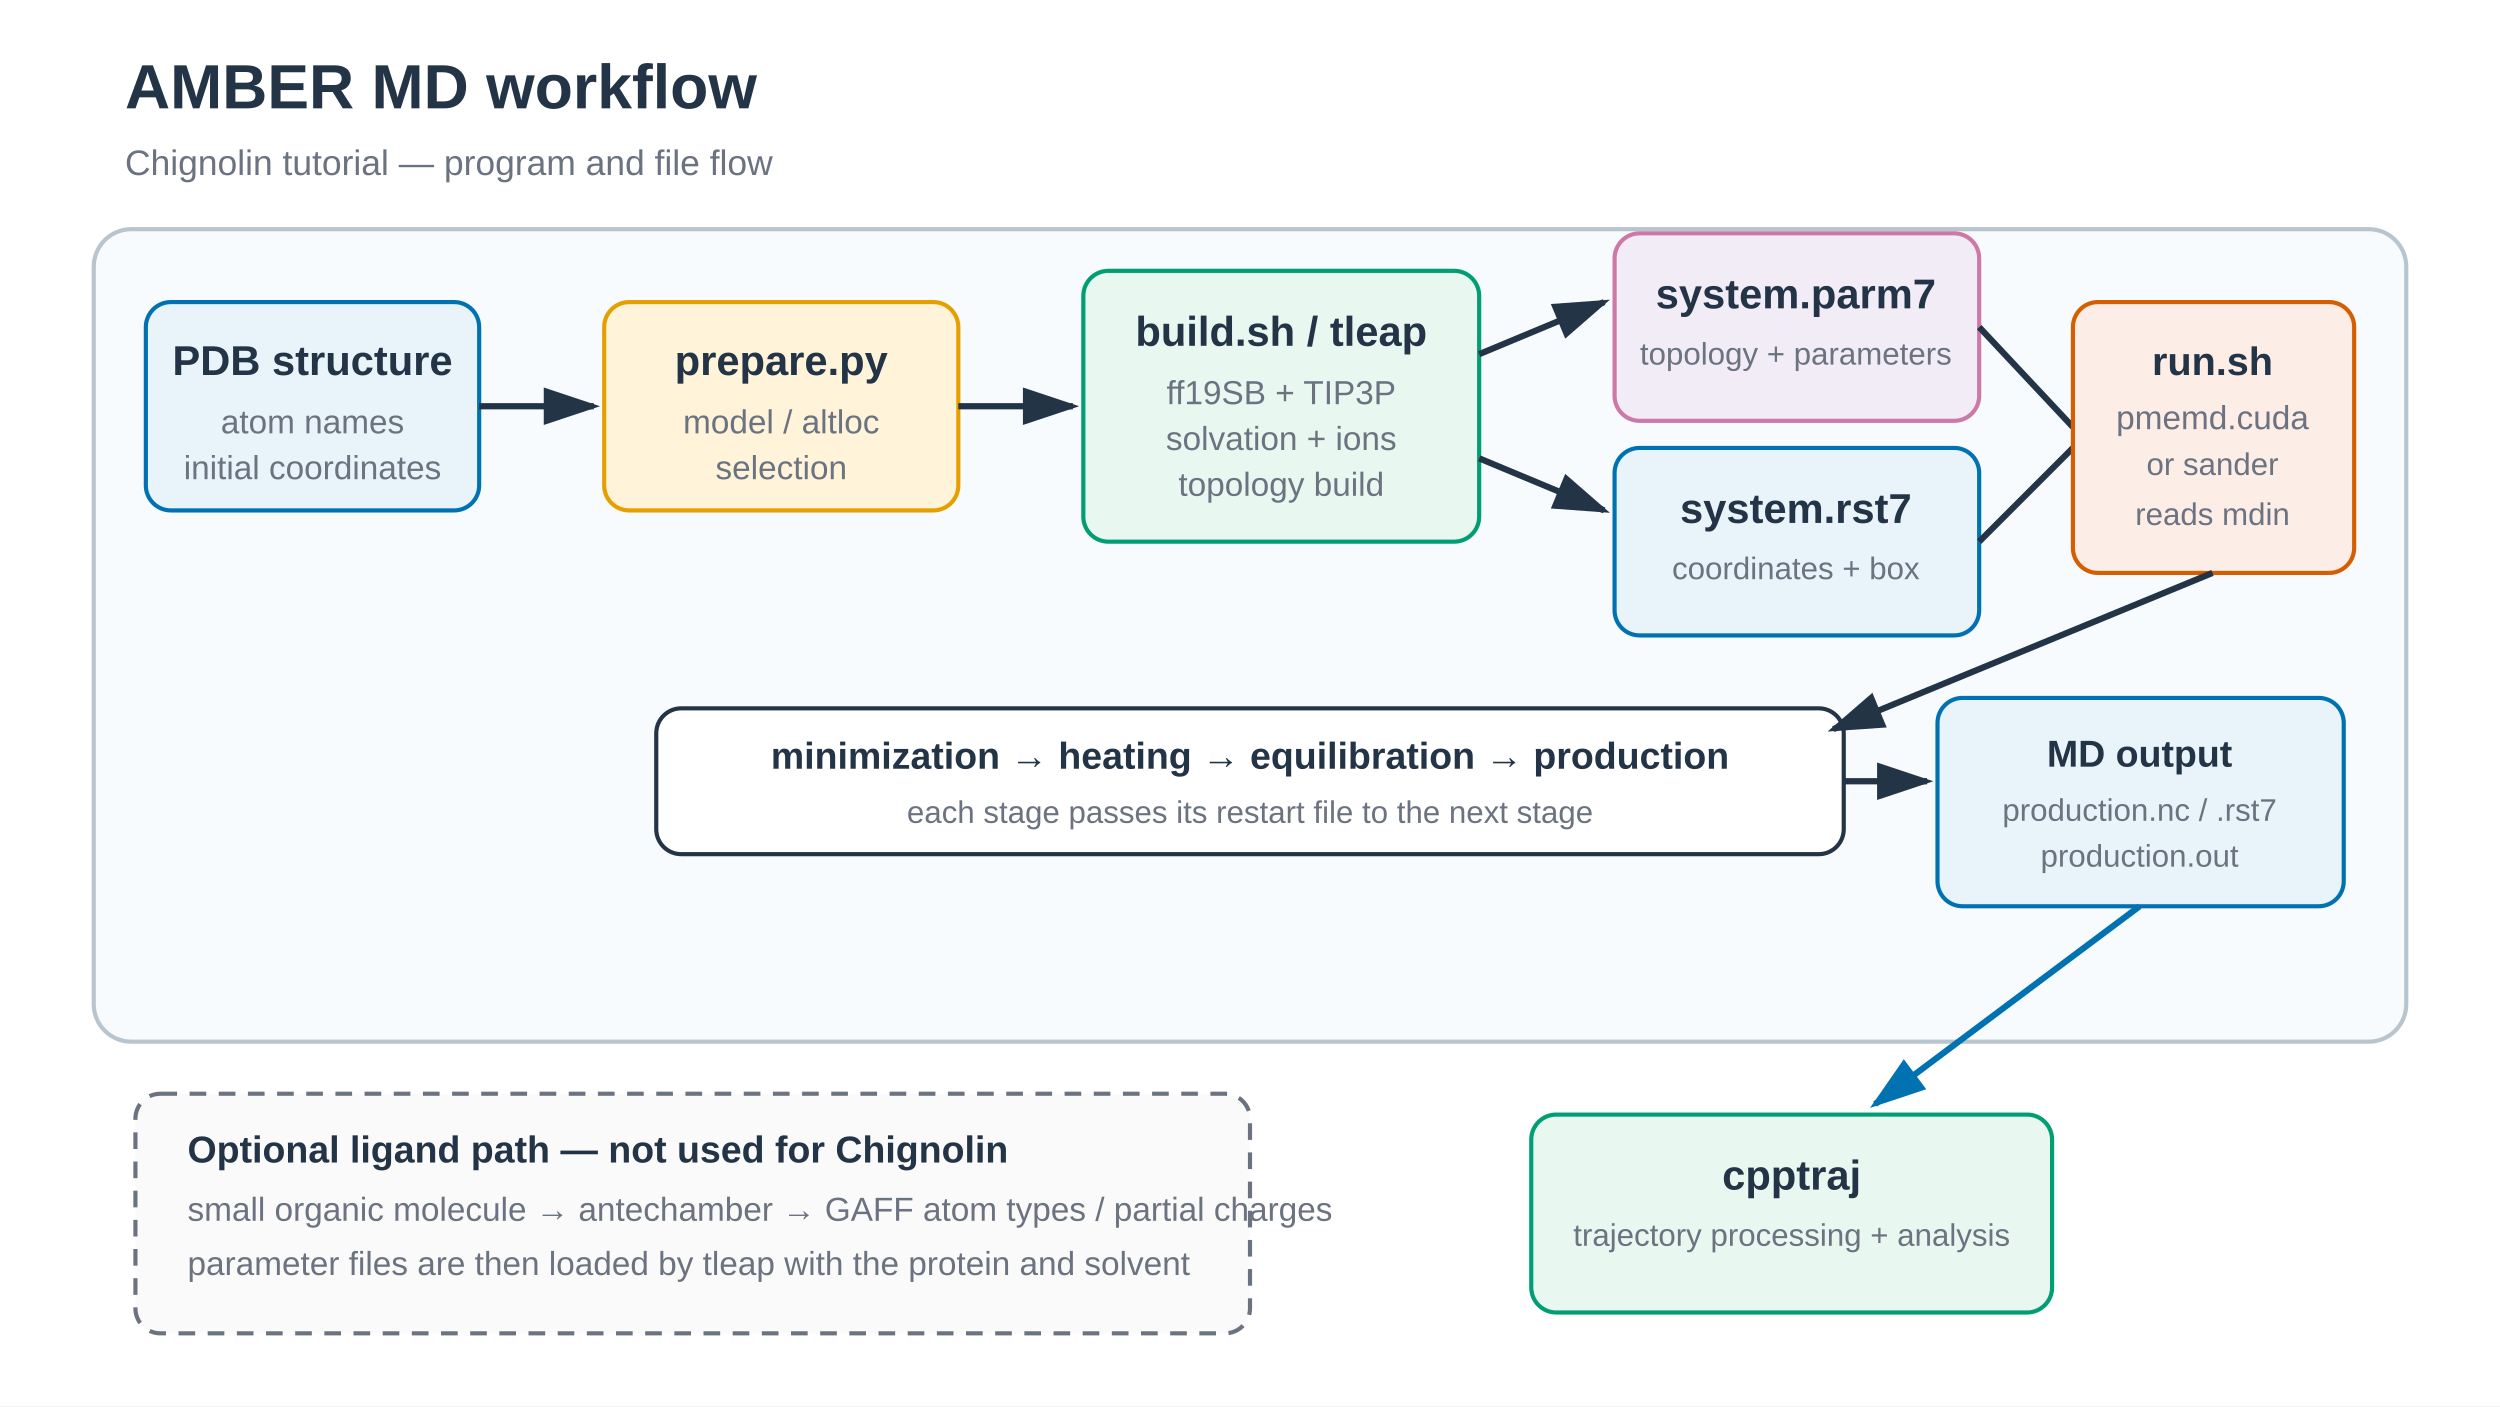
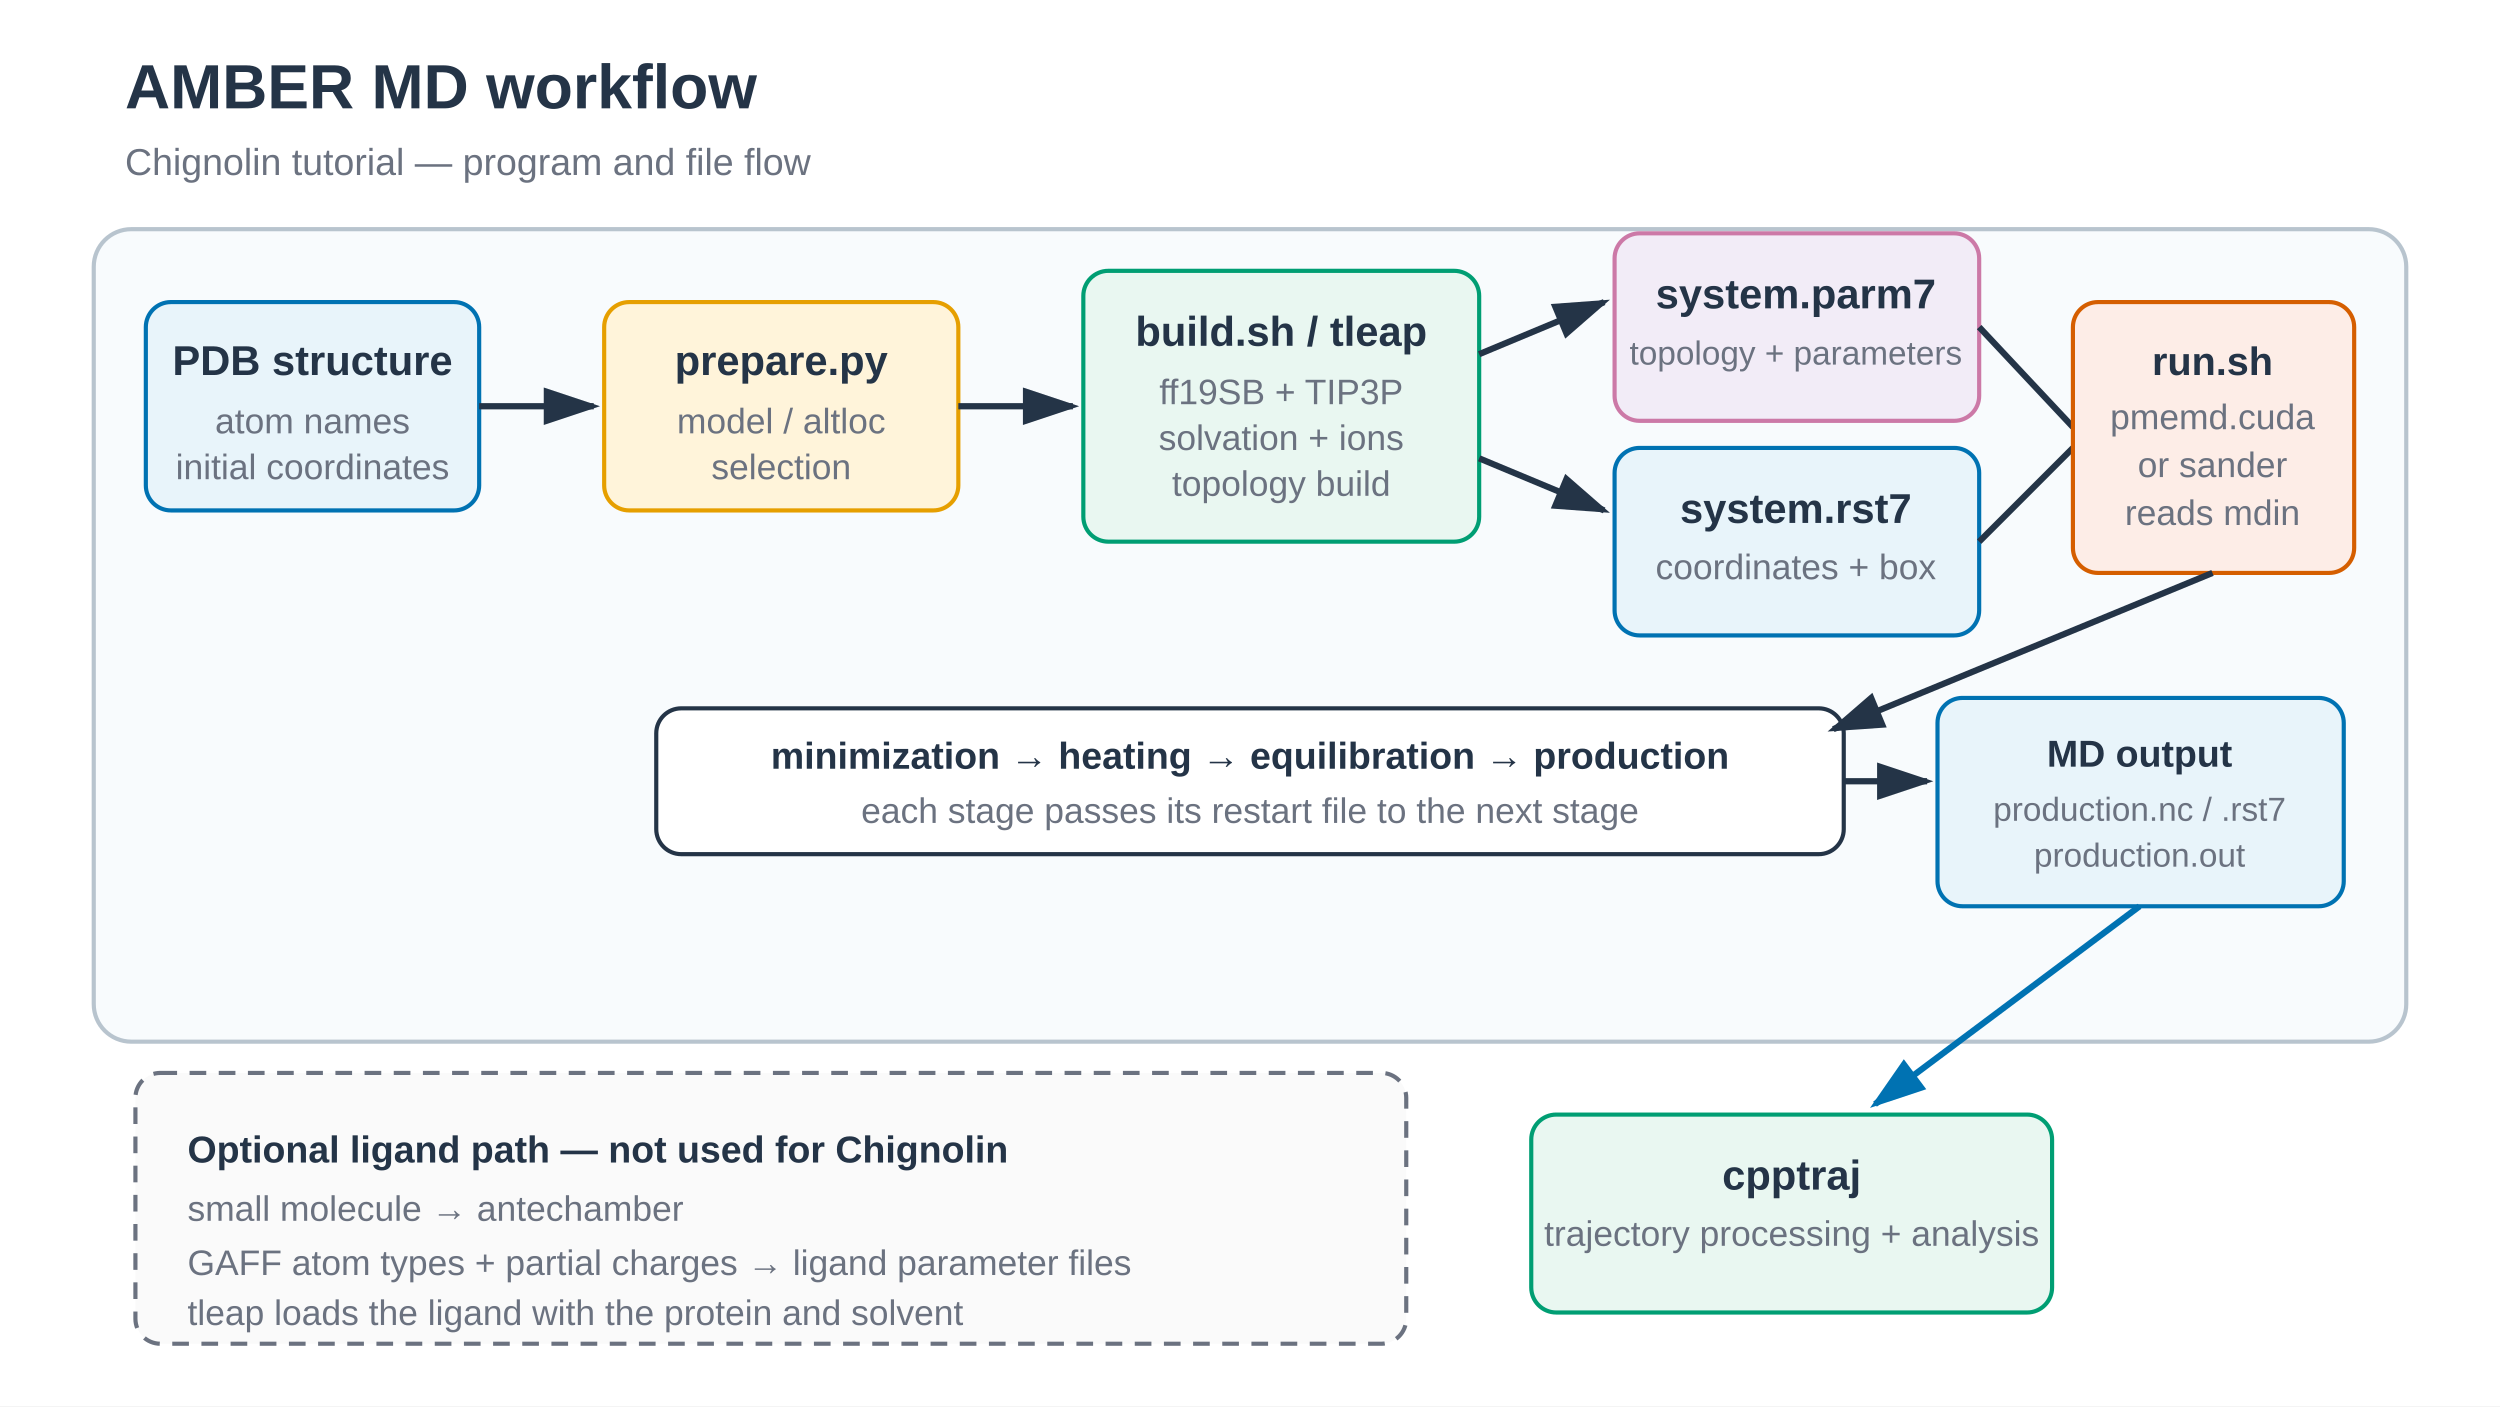
<svg xmlns="http://www.w3.org/2000/svg" viewBox="0 0 1200 675" role="img">
  <defs>
    <marker id="arrow" markerWidth="10" markerHeight="10" refX="8" refY="3" orient="auto" markerUnits="strokeWidth">
      <path d="M0,0 L0,6 L9,3 z" fill="#243447" />
    </marker>
    <marker id="blue-arrow" markerWidth="10" markerHeight="10" refX="8" refY="3" orient="auto" markerUnits="strokeWidth">
      <path d="M0,0 L0,6 L9,3 z" fill="#0072B2" />
    </marker>
  </defs>
  <rect width="1200" height="675" fill="#FFFFFF" />
  <text x="60" y="52" font-family="Arial, Helvetica, sans-serif" font-size="30" font-weight="bold" fill="#243447">AMBER MD workflow</text>
-   <text x="60" y="84" font-family="Arial, Helvetica, sans-serif" font-size="17" fill="#6B7280">Chignolin tutorial — program and file flow</text>
+   <text x="60" y="84" font-family="Arial, Helvetica, sans-serif" font-size="18" fill="#6B7280">Chignolin tutorial — program and file flow</text>
  <rect x="45" y="110" width="1110" height="390" rx="18" fill="#F8FBFD" stroke="#B8C4CE" stroke-width="2" />
  <rect x="70" y="145" width="160" height="100" rx="12" fill="#E8F4FA" stroke="#0072B2" stroke-width="2" />
  <text x="150" y="180" text-anchor="middle" font-family="Arial, Helvetica, sans-serif" font-size="20" font-weight="bold" fill="#243447">PDB structure</text>
-   <text x="150" y="208" text-anchor="middle" font-family="Arial, Helvetica, sans-serif" font-size="16" fill="#6B7280">atom names</text>
-   <text x="150" y="230" text-anchor="middle" font-family="Arial, Helvetica, sans-serif" font-size="16" fill="#6B7280">initial coordinates</text>
+   <text x="150" y="208" text-anchor="middle" font-family="Arial, Helvetica, sans-serif" font-size="17" fill="#6B7280">atom names</text>
+   <text x="150" y="230" text-anchor="middle" font-family="Arial, Helvetica, sans-serif" font-size="17" fill="#6B7280">initial coordinates</text>
  <line x1="230" y1="195" x2="285" y2="195" stroke="#243447" stroke-width="3" marker-end="url(#arrow)" />
  <rect x="290" y="145" width="170" height="100" rx="12" fill="#FFF4DA" stroke="#E69F00" stroke-width="2" />
  <text x="375" y="180" text-anchor="middle" font-family="Arial, Helvetica, sans-serif" font-size="20" font-weight="bold" fill="#243447">prepare.py</text>
-   <text x="375" y="208" text-anchor="middle" font-family="Arial, Helvetica, sans-serif" font-size="16" fill="#6B7280">model / altloc</text>
-   <text x="375" y="230" text-anchor="middle" font-family="Arial, Helvetica, sans-serif" font-size="16" fill="#6B7280">selection</text>
+   <text x="375" y="208" text-anchor="middle" font-family="Arial, Helvetica, sans-serif" font-size="17" fill="#6B7280">model / altloc</text>
+   <text x="375" y="230" text-anchor="middle" font-family="Arial, Helvetica, sans-serif" font-size="17" fill="#6B7280">selection</text>
  <line x1="460" y1="195" x2="515" y2="195" stroke="#243447" stroke-width="3" marker-end="url(#arrow)" />
  <rect x="520" y="130" width="190" height="130" rx="12" fill="#E9F7F1" stroke="#009E73" stroke-width="2" />
  <text x="615" y="166" text-anchor="middle" font-family="Arial, Helvetica, sans-serif" font-size="20" font-weight="bold" fill="#243447">build.sh / tleap</text>
-   <text x="615" y="194" text-anchor="middle" font-family="Arial, Helvetica, sans-serif" font-size="16" fill="#6B7280">ff19SB + TIP3P</text>
-   <text x="615" y="216" text-anchor="middle" font-family="Arial, Helvetica, sans-serif" font-size="16" fill="#6B7280">solvation + ions</text>
-   <text x="615" y="238" text-anchor="middle" font-family="Arial, Helvetica, sans-serif" font-size="16" fill="#6B7280">topology build</text>
+   <text x="615" y="194" text-anchor="middle" font-family="Arial, Helvetica, sans-serif" font-size="17" fill="#6B7280">ff19SB + TIP3P</text>
+   <text x="615" y="216" text-anchor="middle" font-family="Arial, Helvetica, sans-serif" font-size="17" fill="#6B7280">solvation + ions</text>
+   <text x="615" y="238" text-anchor="middle" font-family="Arial, Helvetica, sans-serif" font-size="17" fill="#6B7280">topology build</text>
  <line x1="710" y1="170" x2="770" y2="145" stroke="#243447" stroke-width="3" marker-end="url(#arrow)" />
  <line x1="710" y1="220" x2="770" y2="245" stroke="#243447" stroke-width="3" marker-end="url(#arrow)" />
  <rect x="775" y="112" width="175" height="90" rx="12" fill="#F2ECF7" stroke="#CC79A7" stroke-width="2" />
  <text x="862" y="148" text-anchor="middle" font-family="Arial, Helvetica, sans-serif" font-size="20" font-weight="bold" fill="#243447">system.parm7</text>
-   <text x="862" y="175" text-anchor="middle" font-family="Arial, Helvetica, sans-serif" font-size="15" fill="#6B7280">topology + parameters</text>
+   <text x="862" y="175" text-anchor="middle" font-family="Arial, Helvetica, sans-serif" font-size="16" fill="#6B7280">topology + parameters</text>
  <rect x="775" y="215" width="175" height="90" rx="12" fill="#E8F4FA" stroke="#0072B2" stroke-width="2" />
  <text x="862" y="251" text-anchor="middle" font-family="Arial, Helvetica, sans-serif" font-size="20" font-weight="bold" fill="#243447">system.rst7</text>
-   <text x="862" y="278" text-anchor="middle" font-family="Arial, Helvetica, sans-serif" font-size="15" fill="#6B7280">coordinates + box</text>
+   <text x="862" y="278" text-anchor="middle" font-family="Arial, Helvetica, sans-serif" font-size="17" fill="#6B7280">coordinates + box</text>
  <line x1="950" y1="157" x2="995" y2="205" stroke="#243447" stroke-width="3" />
  <line x1="950" y1="260" x2="995" y2="215" stroke="#243447" stroke-width="3" />
  <rect x="995" y="145" width="135" height="130" rx="12" fill="#FDEDE7" stroke="#D55E00" stroke-width="2" />
  <text x="1062" y="180" text-anchor="middle" font-family="Arial, Helvetica, sans-serif" font-size="19" font-weight="bold" fill="#243447">run.sh</text>
-   <text x="1062" y="206" text-anchor="middle" font-family="Arial, Helvetica, sans-serif" font-size="16" fill="#6B7280">pmemd.cuda</text>
-   <text x="1062" y="228" text-anchor="middle" font-family="Arial, Helvetica, sans-serif" font-size="15" fill="#6B7280">or sander</text>
-   <text x="1062" y="252" text-anchor="middle" font-family="Arial, Helvetica, sans-serif" font-size="15" fill="#6B7280">reads mdin</text>
+   <text x="1062" y="206" text-anchor="middle" font-family="Arial, Helvetica, sans-serif" font-size="17" fill="#6B7280">pmemd.cuda</text>
+   <text x="1062" y="229" text-anchor="middle" font-family="Arial, Helvetica, sans-serif" font-size="17" fill="#6B7280">or sander</text>
+   <text x="1062" y="252" text-anchor="middle" font-family="Arial, Helvetica, sans-serif" font-size="17" fill="#6B7280">reads mdin</text>
  <rect x="315" y="340" width="570" height="70" rx="12" fill="#FFFFFF" stroke="#243447" stroke-width="2" />
  <text x="600" y="369" text-anchor="middle" font-family="Arial, Helvetica, sans-serif" font-size="18" font-weight="bold" fill="#243447">minimization → heating → equilibration → production</text>
-   <text x="600" y="395" text-anchor="middle" font-family="Arial, Helvetica, sans-serif" font-size="15" fill="#6B7280">each stage passes its restart file to the next stage</text>
+   <text x="600" y="395" text-anchor="middle" font-family="Arial, Helvetica, sans-serif" font-size="17" fill="#6B7280">each stage passes its restart file to the next stage</text>
  <line x1="1062" y1="275" x2="880" y2="350" stroke="#243447" stroke-width="3" marker-end="url(#arrow)" />
  <rect x="930" y="335" width="195" height="100" rx="12" fill="#E8F4FA" stroke="#0072B2" stroke-width="2" />
  <text x="1027" y="368" text-anchor="middle" font-family="Arial, Helvetica, sans-serif" font-size="18" font-weight="bold" fill="#243447">MD output</text>
-   <text x="1027" y="394" text-anchor="middle" font-family="Arial, Helvetica, sans-serif" font-size="15" fill="#6B7280">production.nc / .rst7</text>
-   <text x="1027" y="416" text-anchor="middle" font-family="Arial, Helvetica, sans-serif" font-size="15" fill="#6B7280">production.out</text>
+   <text x="1027" y="394" text-anchor="middle" font-family="Arial, Helvetica, sans-serif" font-size="16" fill="#6B7280">production.nc / .rst7</text>
+   <text x="1027" y="416" text-anchor="middle" font-family="Arial, Helvetica, sans-serif" font-size="16" fill="#6B7280">production.out</text>
  <line x1="885" y1="375" x2="925" y2="375" stroke="#243447" stroke-width="3" marker-end="url(#arrow)" />
  <rect x="735" y="535" width="250" height="95" rx="12" fill="#E9F7F1" stroke="#009E73" stroke-width="2" />
  <text x="860" y="571" text-anchor="middle" font-family="Arial, Helvetica, sans-serif" font-size="20" font-weight="bold" fill="#243447">cpptraj</text>
-   <text x="860" y="598" text-anchor="middle" font-family="Arial, Helvetica, sans-serif" font-size="15" fill="#6B7280">trajectory processing + analysis</text>
+   <text x="860" y="598" text-anchor="middle" font-family="Arial, Helvetica, sans-serif" font-size="17" fill="#6B7280">trajectory processing + analysis</text>
  <line x1="1027" y1="435" x2="900" y2="530" stroke="#0072B2" stroke-width="3" marker-end="url(#blue-arrow)" />
-   <rect x="65" y="525" width="535" height="115" rx="12" fill="#FAFAFA" stroke="#6B7280" stroke-width="2" stroke-dasharray="8 6" />
+   <rect x="65" y="515" width="610" height="130" rx="12" fill="#FAFAFA" stroke="#6B7280" stroke-width="2" stroke-dasharray="8 6" />
  <text x="90" y="558" font-family="Arial, Helvetica, sans-serif" font-size="18" font-weight="bold" fill="#243447">Optional ligand path — not used for Chignolin</text>
-   <text x="90" y="586" font-family="Arial, Helvetica, sans-serif" font-size="16" fill="#6B7280">small organic molecule → antechamber → GAFF atom types / partial charges</text>
-   <text x="90" y="612" font-family="Arial, Helvetica, sans-serif" font-size="16" fill="#6B7280">parameter files are then loaded by tleap with the protein and solvent</text>
+   <text x="90" y="586" font-family="Arial, Helvetica, sans-serif" font-size="17" fill="#6B7280">small molecule → antechamber</text>
+   <text x="90" y="612" font-family="Arial, Helvetica, sans-serif" font-size="17" fill="#6B7280">GAFF atom types + partial charges → ligand parameter files</text>
+   <text x="90" y="636" font-family="Arial, Helvetica, sans-serif" font-size="17" fill="#6B7280">tleap loads the ligand with the protein and solvent</text>
</svg>
